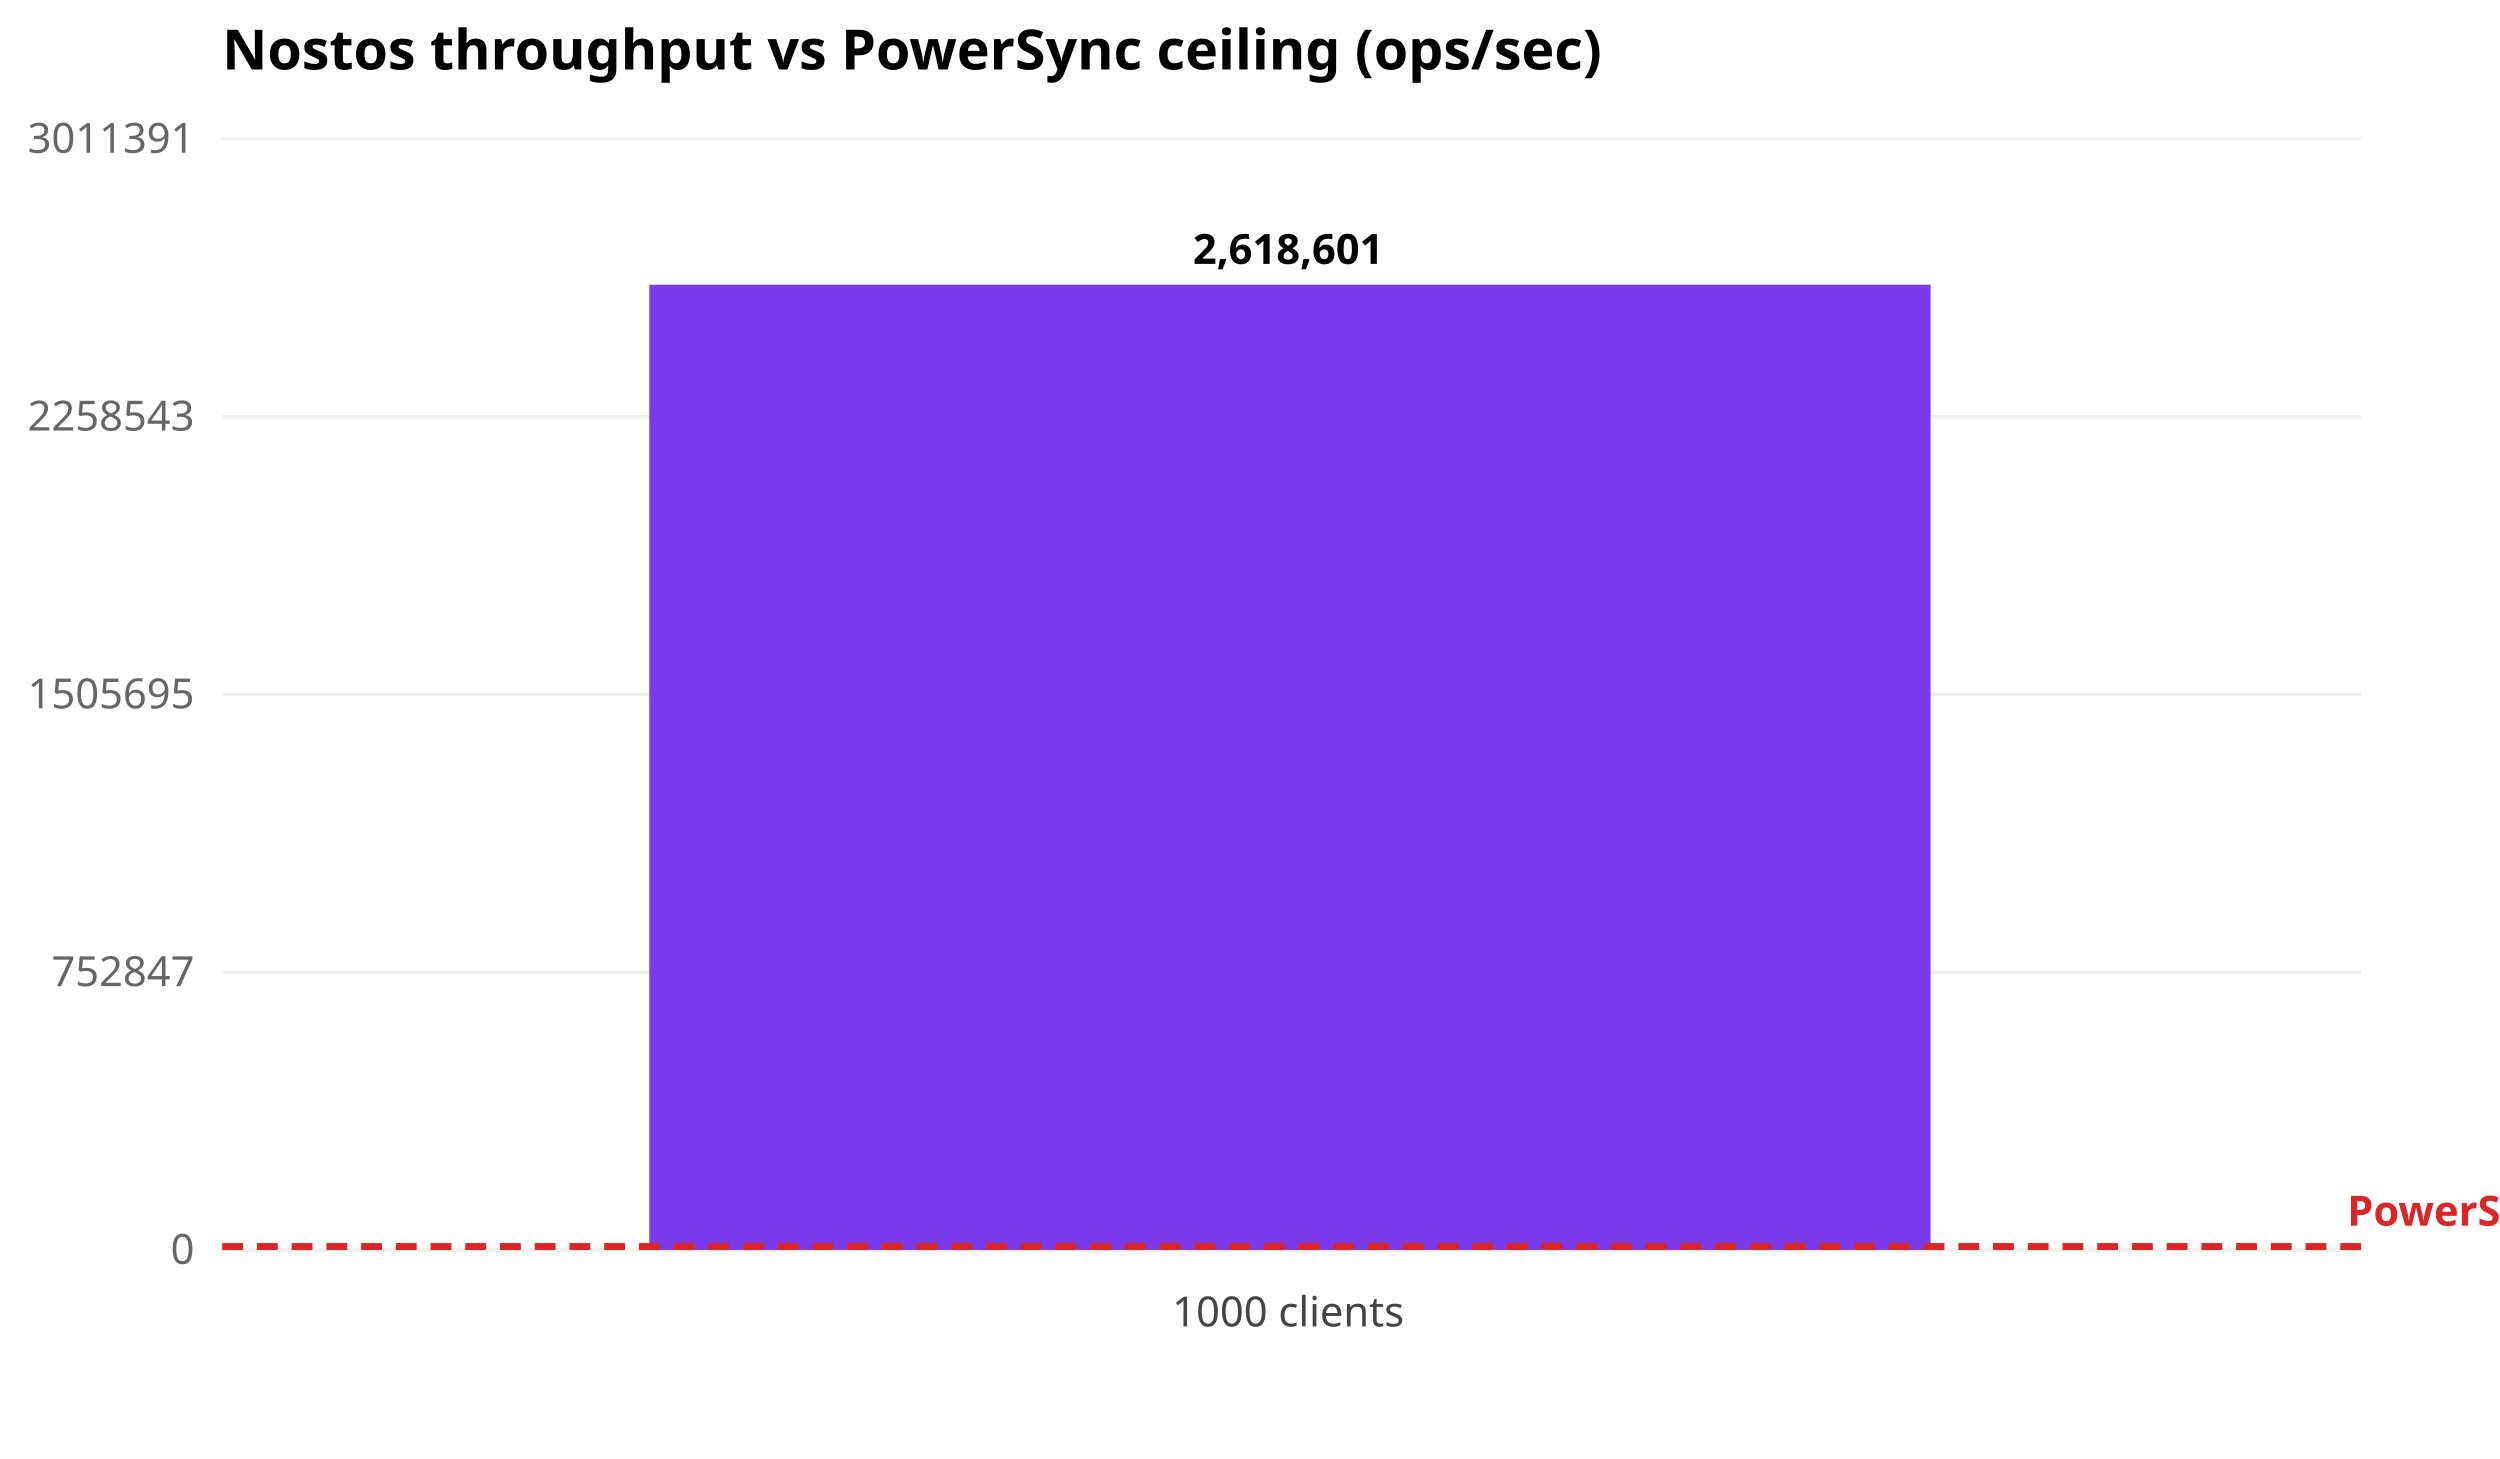
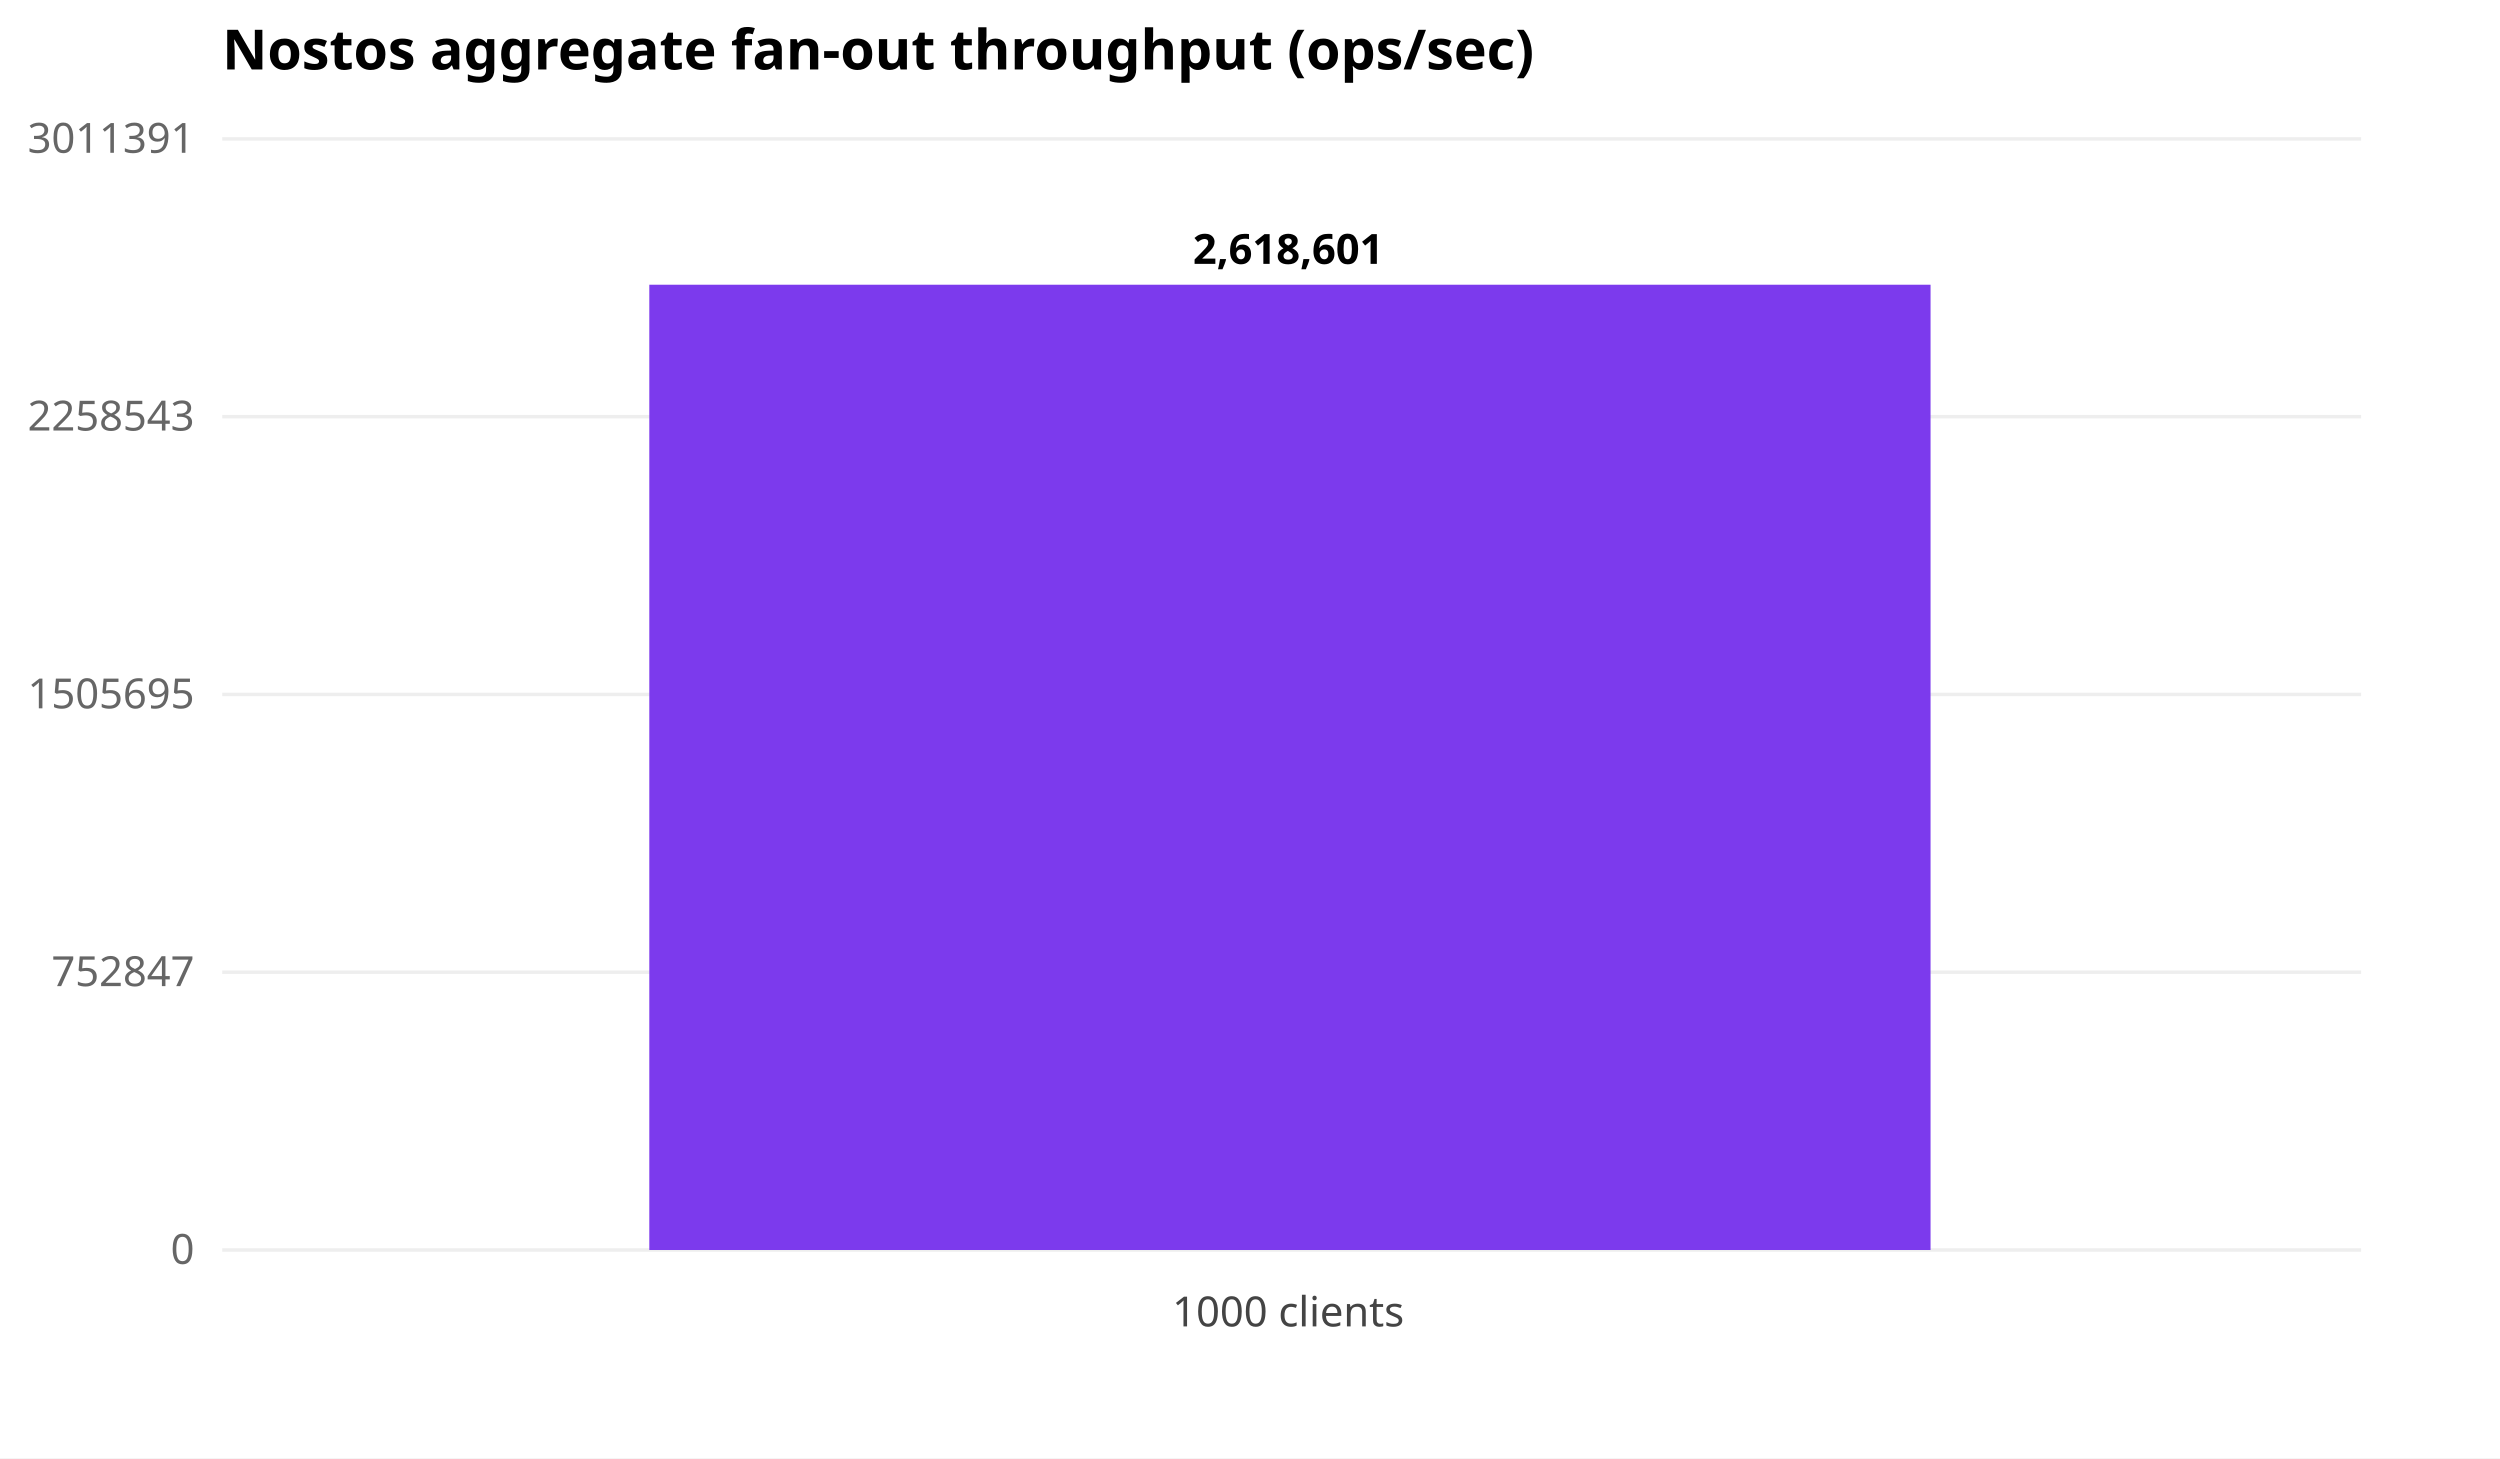
<svg xmlns="http://www.w3.org/2000/svg" width="720" height="420" font-family="sans-serif" font-size="12">
  <rect width="100%" height="100%" fill="white" />
-   <text x="64" y="20" font-size="16" font-weight="bold">Nostos throughput vs PowerSync ceiling (ops/sec)</text>
+   <text x="64" y="20" font-size="16" font-weight="bold">Nostos aggregate fan-out throughput (ops/sec)</text>
  <line x1="64" y1="360" x2="680" y2="360" stroke="#eee" />
  <text x="56" y="364" text-anchor="end" fill="#666">0</text>
  <line x1="64" y1="280" x2="680" y2="280" stroke="#eee" />
  <text x="56" y="284" text-anchor="end" fill="#666">752847</text>
  <line x1="64" y1="200" x2="680" y2="200" stroke="#eee" />
  <text x="56" y="204" text-anchor="end" fill="#666">1505695</text>
  <line x1="64" y1="120" x2="680" y2="120" stroke="#eee" />
  <text x="56" y="124" text-anchor="end" fill="#666">2258543</text>
  <line x1="64" y1="40" x2="680" y2="40" stroke="#eee" />
  <text x="56" y="44" text-anchor="end" fill="#666">3011391</text>
  <rect x="187" y="82" width="369" height="278" fill="#7c3aed" />
  <text x="371" y="76" text-anchor="middle" font-weight="bold">2,618,601</text>
  <text x="371" y="382" text-anchor="middle" fill="#444">1000 clients</text>
-   <line x1="64" y1="359" x2="680" y2="359" stroke="#dc2626" stroke-width="2" stroke-dasharray="6,4" />
-   <text x="676" y="353" fill="#dc2626" font-weight="bold">PowerSync ceiling ~4000 ops/sec</text>
</svg>
